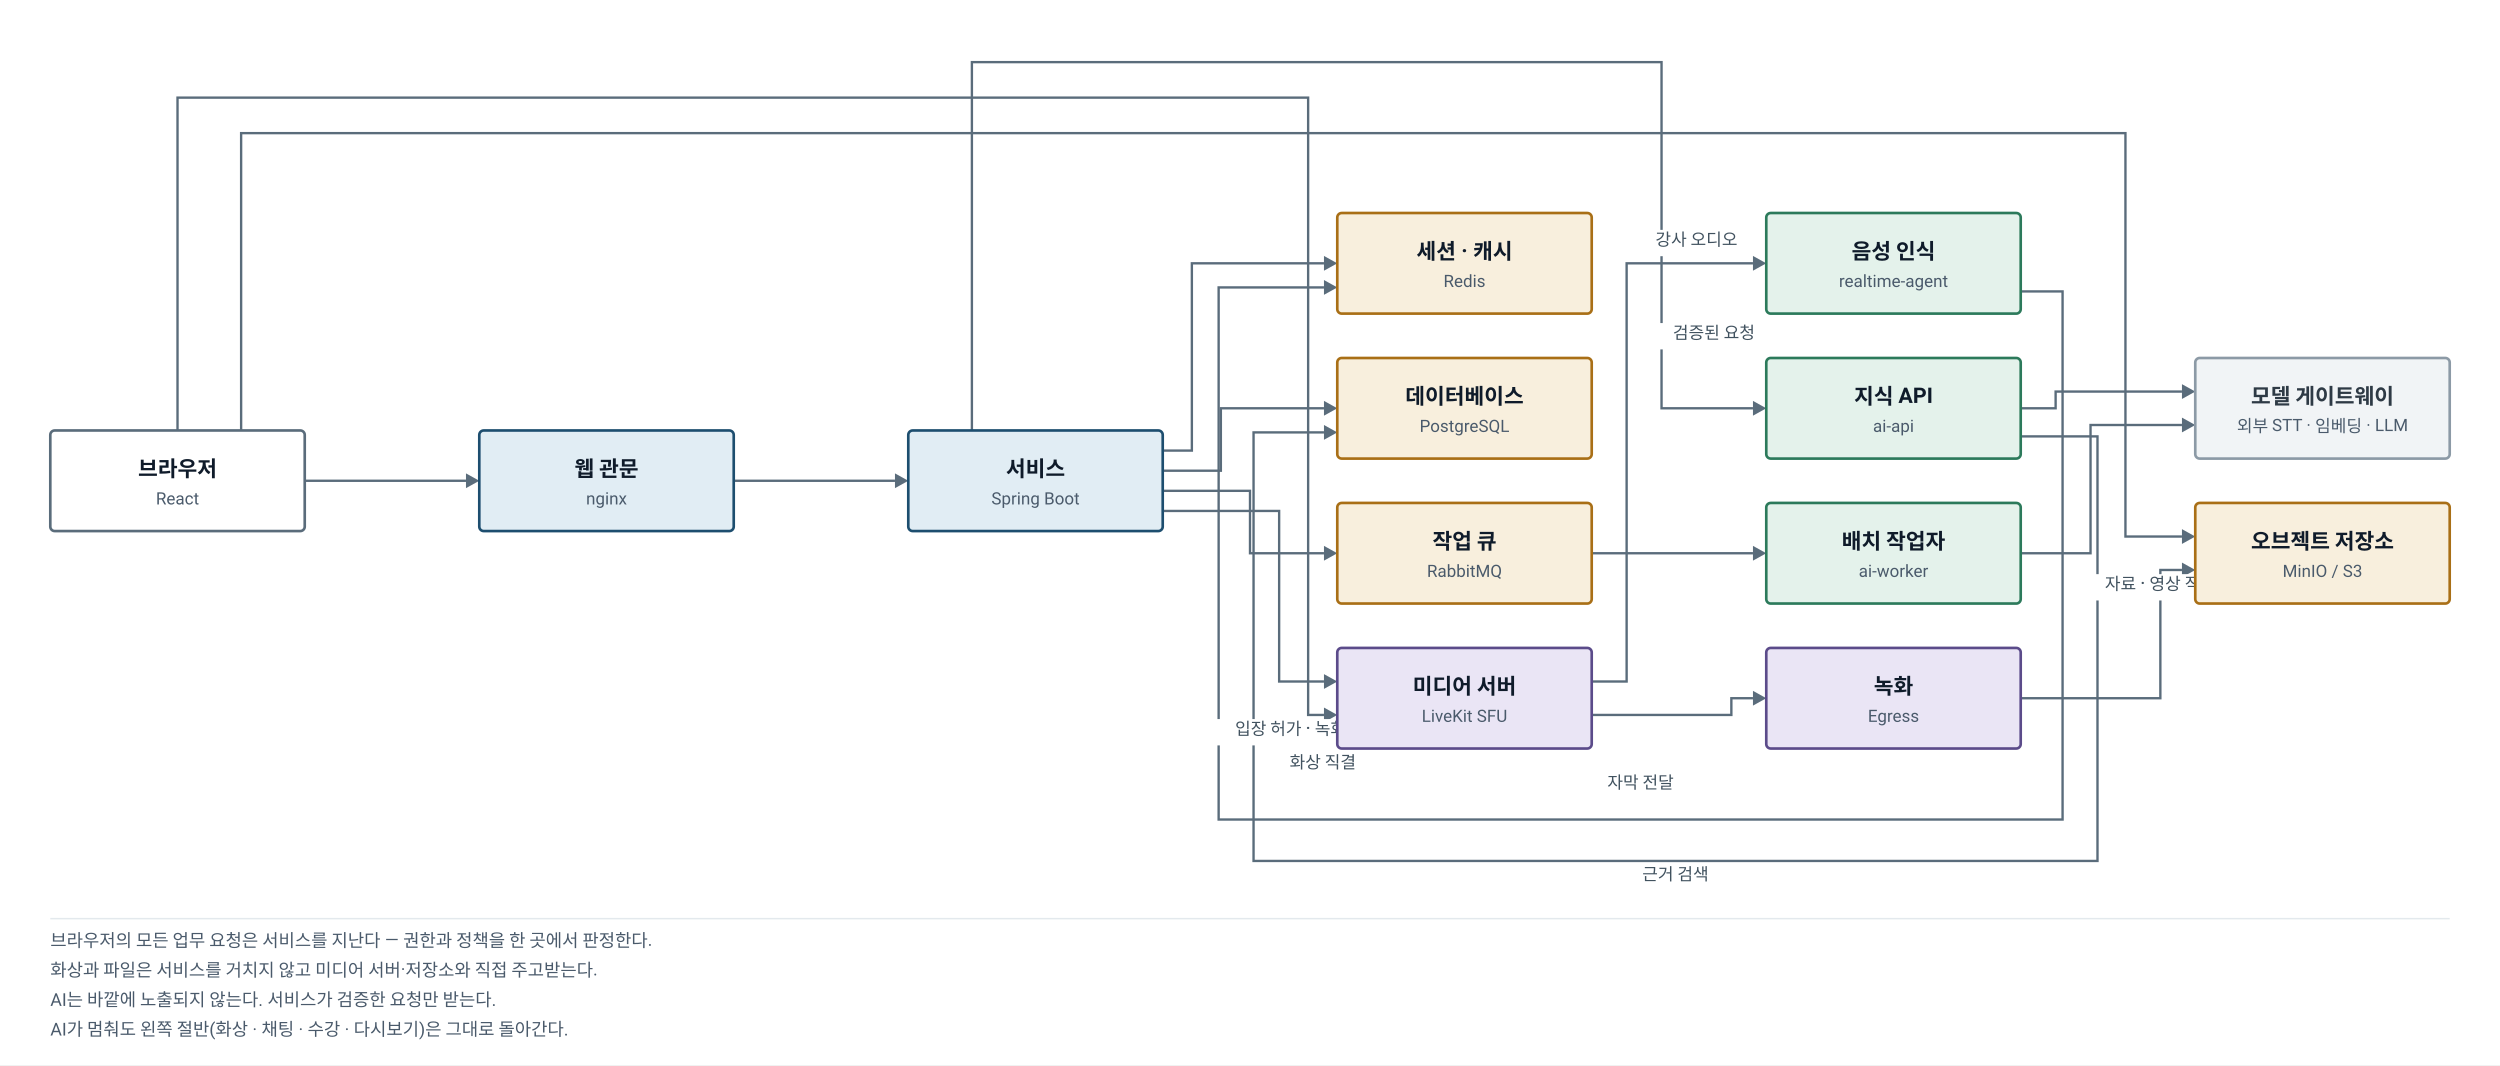
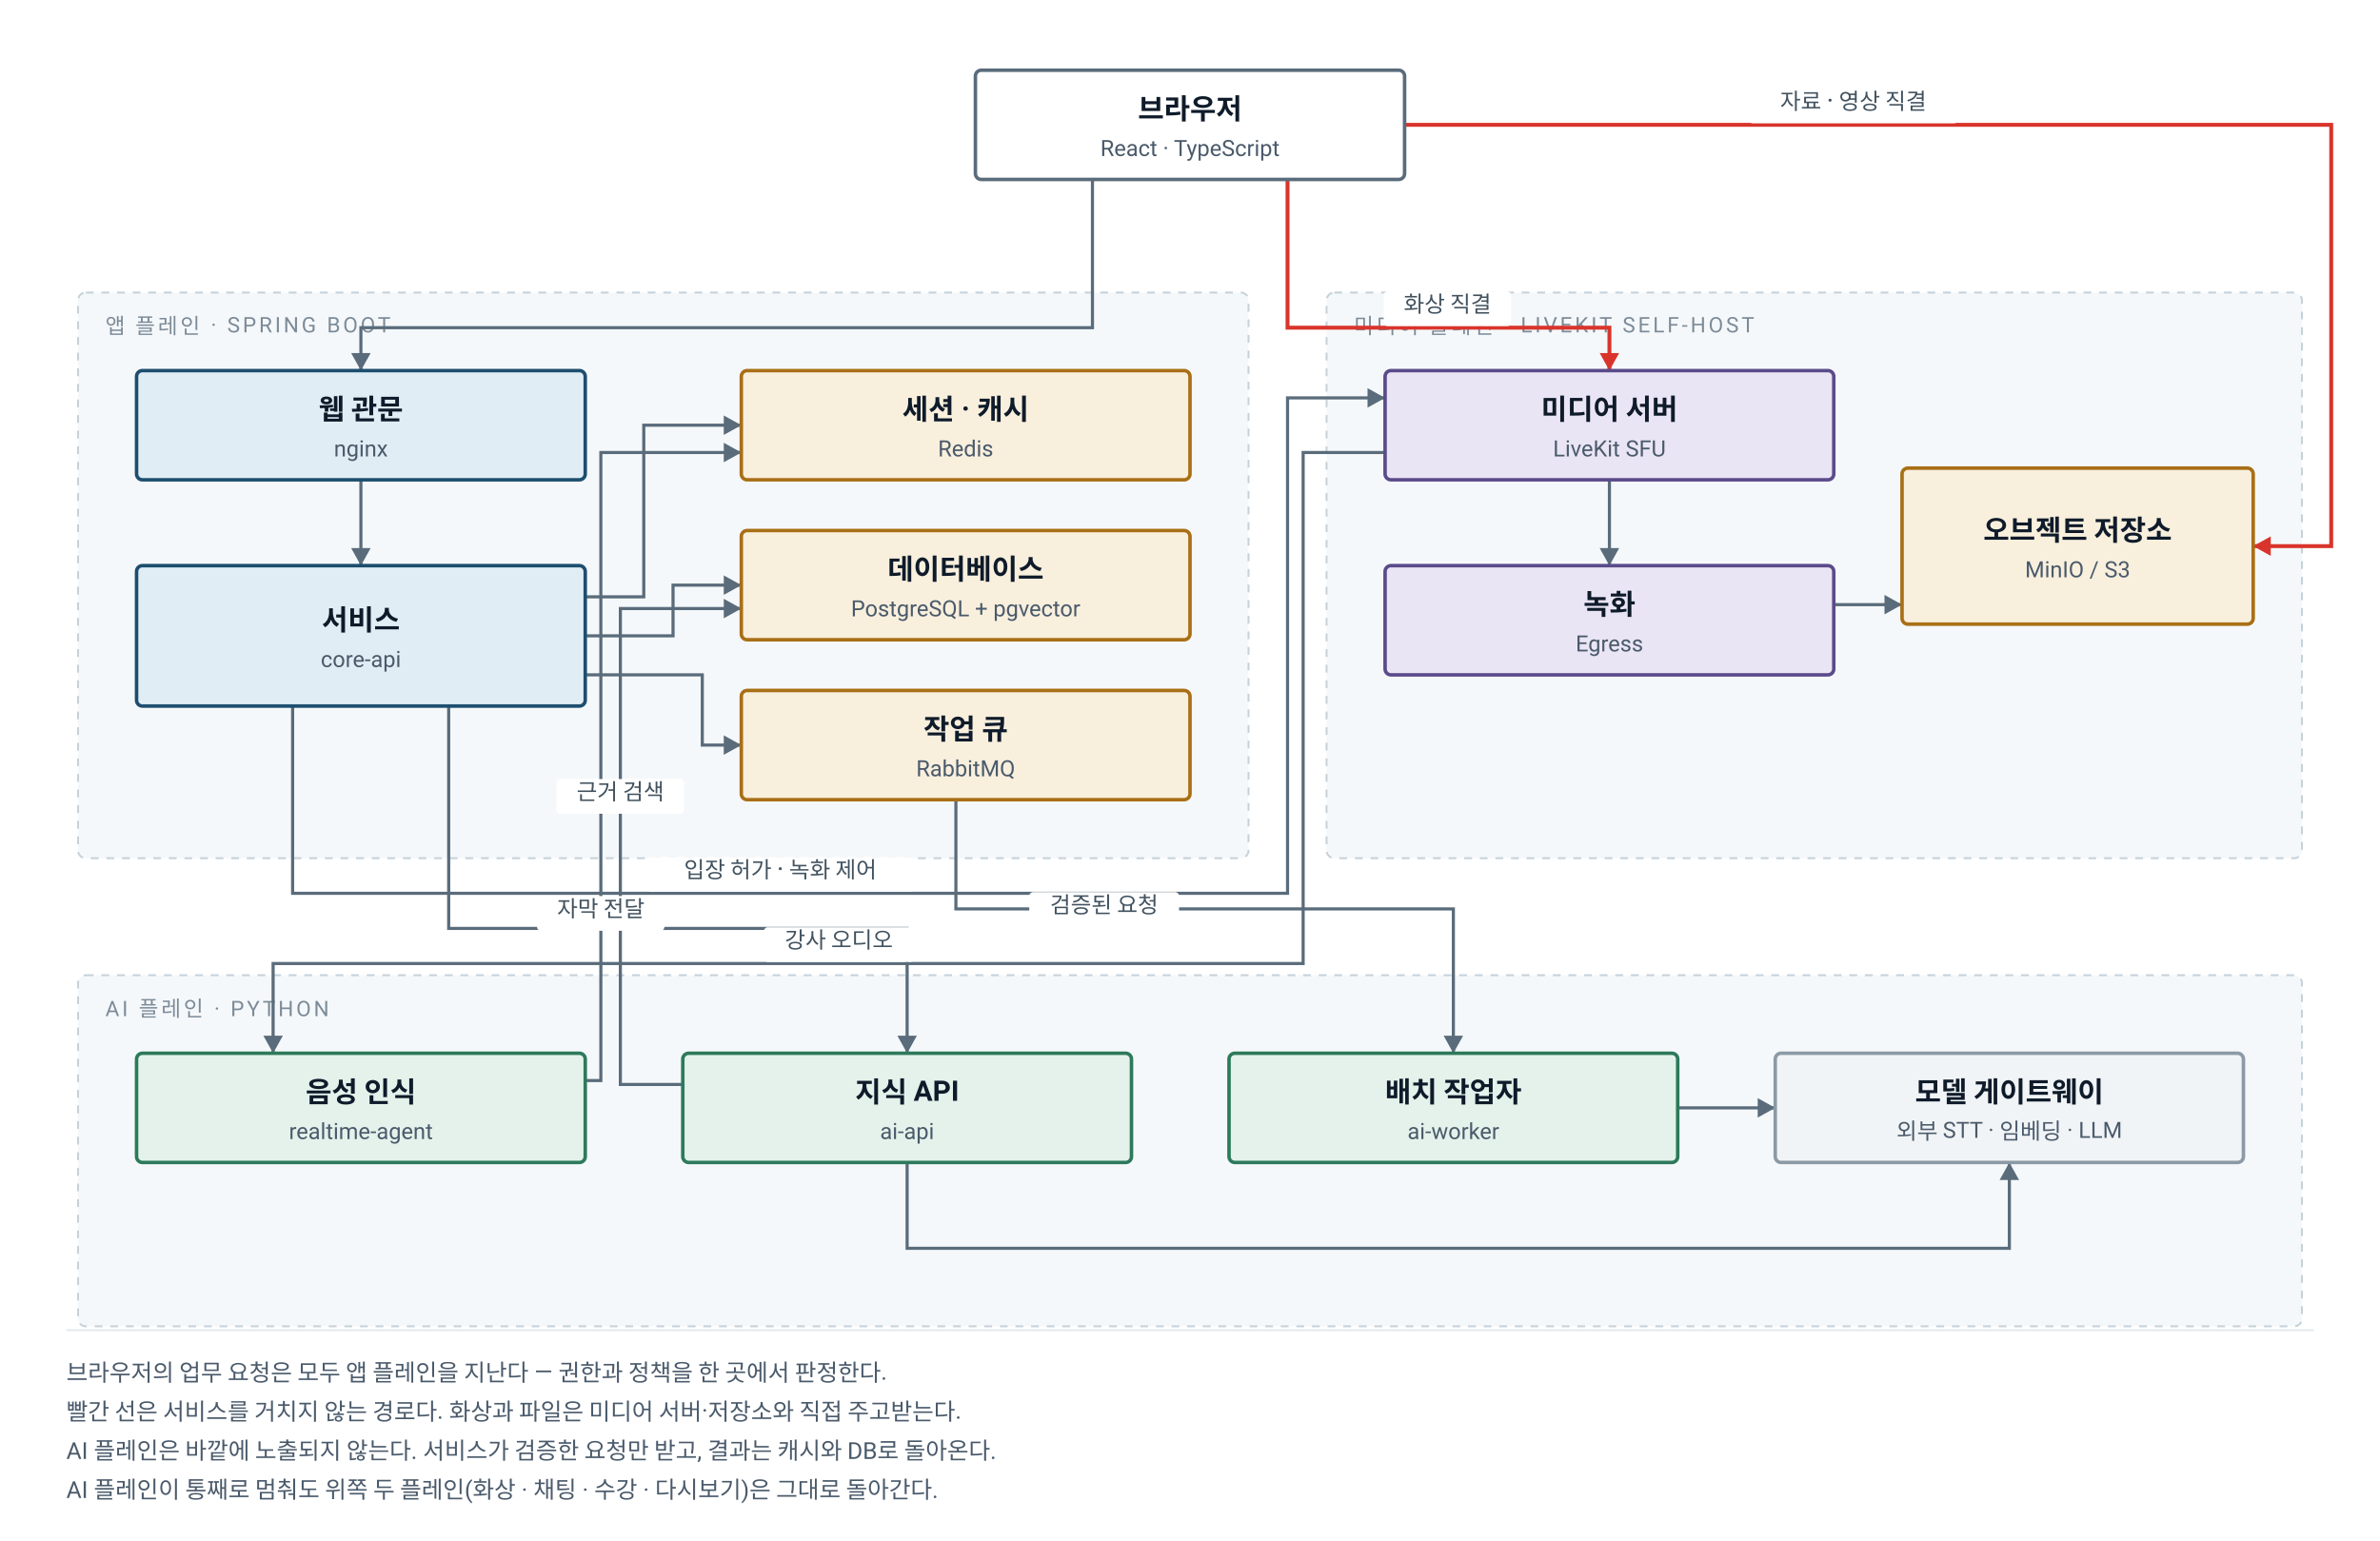
- <svg xmlns="http://www.w3.org/2000/svg" viewBox="0 0 1690 720" width="1690" height="720" role="img">
+ <svg xmlns="http://www.w3.org/2000/svg" viewBox="0 0 1220 790" width="1220" height="790" role="img">
  <style>text{font-family:system-ui,-apple-system,"Segoe UI",Roboto,"Malgun Gothic","Apple SD Gothic Neo","Noto Sans KR",sans-serif}</style>
  <rect width="100%" height="100%" fill="#FFFFFF" />
-   <path d="M206.0,325.0 H315.0" fill="none" stroke="#5A6C7B" stroke-width="1.6" />
-   <path d="M324.0,325.0 l-9,-5 l0,10 z" fill="#5A6C7B" />
-   <path d="M496.0,325.0 H605.0" fill="none" stroke="#5A6C7B" stroke-width="1.6" />
-   <path d="M614.0,325.0 l-9,-5 l0,10 z" fill="#5A6C7B" />
-   <path d="M786.0,304.6 H805.7 V178.0 H895.0" fill="none" stroke="#5A6C7B" stroke-width="1.6" />
-   <path d="M904.0,178.0 l-9,-5 l0,10 z" fill="#5A6C7B" />
-   <path d="M786.0,318.2 H825.3 V276.0 H895.0" fill="none" stroke="#5A6C7B" stroke-width="1.6" />
-   <path d="M904.0,276.0 l-9,-5 l0,10 z" fill="#5A6C7B" />
-   <path d="M786.0,331.8 H845.0 V374.0 H895.0" fill="none" stroke="#5A6C7B" stroke-width="1.6" />
-   <path d="M904.0,374.0 l-9,-5 l0,10 z" fill="#5A6C7B" />
-   <path d="M786.0,345.4 H864.7 V460.7 H895.0" fill="none" stroke="#5A6C7B" stroke-width="1.6" />
-   <path d="M904.0,460.7 l-9,-5 l0,10 z" fill="#5A6C7B" />
-   <path d="M1076.0,460.7 H1099.6 V178.0 H1185.0" fill="none" stroke="#5A6C7B" stroke-width="1.6" />
-   <path d="M1194.0,178.0 l-9,-5 l0,10 z" fill="#5A6C7B" />
-   <path d="M1076.0,483.3 H1170.4 V472.0 H1185.0" fill="none" stroke="#5A6C7B" stroke-width="1.6" />
-   <path d="M1194.0,472.0 l-9,-5 l0,10 z" fill="#5A6C7B" />
-   <path d="M1076.0,374.0 H1185.0" fill="none" stroke="#5A6C7B" stroke-width="1.6" />
-   <path d="M1194.0,374.0 l-9,-5 l0,10 z" fill="#5A6C7B" />
-   <path d="M1366.0,472.0 H1460.4 V385.3 H1475.0" fill="none" stroke="#5A6C7B" stroke-width="1.6" />
-   <path d="M1484.0,385.3 l-9,-5 l0,10 z" fill="#5A6C7B" />
-   <path d="M1366.0,276.0 H1389.6 V264.7 H1475.0" fill="none" stroke="#5A6C7B" stroke-width="1.6" />
-   <path d="M1484.0,264.7 l-9,-5 l0,10 z" fill="#5A6C7B" />
-   <path d="M1366.0,374.0 H1413.2 V287.3 H1475.0" fill="none" stroke="#5A6C7B" stroke-width="1.6" />
-   <path d="M1484.0,287.3 l-9,-5 l0,10 z" fill="#5A6C7B" />
-   <path d="M657.0,291.0 V42.0 H1123.2 V276.0 H1185.0" fill="none" stroke="#5A6C7B" stroke-width="1.6" />
-   <path d="M1194.0,276.0 l-9,-5 l0,10 z" fill="#5A6C7B" />
-   <path d="M120.0,291.0 V66.0 H884.3 V483.3 H895.0" fill="none" stroke="#5A6C7B" stroke-width="1.6" />
-   <path d="M904.0,483.3 l-9,-5 l0,10 z" fill="#5A6C7B" />
-   <path d="M163.0,291.0 V90.0 H1436.8 V362.7 H1475.0" fill="none" stroke="#5A6C7B" stroke-width="1.6" />
-   <path d="M1484.0,362.7 l-9,-5 l0,10 z" fill="#5A6C7B" />
-   <path d="M1366.0,197.0 H1394.3 V554.0 H823.8 V194.3 H895.0" fill="none" stroke="#5A6C7B" stroke-width="1.6" />
-   <path d="M904.0,194.3 l-9,-5 l0,10 z" fill="#5A6C7B" />
-   <path d="M1366.0,295.0 H1417.9 V582.0 H847.4 V292.3 H895.0" fill="none" stroke="#5A6C7B" stroke-width="1.6" />
-   <path d="M904.0,292.3 l-9,-5 l0,10 z" fill="#5A6C7B" />
-   <rect x="816.0" y="486.1" width="136.6" height="17.8" fill="#FFFFFF" rx="2" />
-   <text x="884.3" y="496.7" text-anchor="middle" font-size="11.5" fill="#41525F" font-weight="500">입장 허가 · 녹화 제어</text>
-   <rect x="1108.4" y="155.4" width="76.8" height="17.8" fill="#FFFFFF" rx="2" />
-   <text x="1146.8" y="166.0" text-anchor="middle" font-size="11.5" fill="#41525F" font-weight="500">강사 오디오</text>
-   <rect x="1120.2" y="218.4" width="76.8" height="17.8" fill="#FFFFFF" rx="2" />
-   <text x="1158.6" y="229.0" text-anchor="middle" font-size="11.5" fill="#41525F" font-weight="500">검증된 요청</text>
-   <rect x="861.5" y="508.8" width="65.3" height="17.8" fill="#FFFFFF" rx="2" />
-   <text x="894.2" y="519.3" text-anchor="middle" font-size="11.5" fill="#41525F" font-weight="500">화상 직결</text>
-   <rect x="1406.8" y="388.1" width="107.3" height="17.8" fill="#FFFFFF" rx="2" />
-   <text x="1460.4" y="398.7" text-anchor="middle" font-size="11.5" fill="#41525F" font-weight="500">자료 · 영상 직결</text>
-   <rect x="1076.4" y="522.4" width="65.3" height="17.8" fill="#FFFFFF" rx="2" />
-   <text x="1109.0" y="533.0" text-anchor="middle" font-size="11.5" fill="#41525F" font-weight="500">자막 전달</text>
-   <rect x="1100.0" y="584.4" width="65.3" height="17.8" fill="#FFFFFF" rx="2" />
-   <text x="1132.6" y="595.0" text-anchor="middle" font-size="11.5" fill="#41525F" font-weight="500">근거 검색</text>
-   <rect x="34.0" y="291.0" width="172.0" height="68.0" rx="3" fill="#FFFFFF" stroke="#5A6C7B" stroke-width="1.8" />
-   <text x="120.0" y="322.0" text-anchor="middle" font-size="14.5" font-weight="650" fill="#0F1B2A">브라우저</text>
-   <text x="120.0" y="341.0" text-anchor="middle" font-size="11.5" fill="#4A5A6B">React</text>
-   <rect x="324.0" y="291.0" width="172.0" height="68.0" rx="3" fill="#E1EDF4" stroke="#1D4E6F" stroke-width="1.8" />
-   <text x="410.0" y="322.0" text-anchor="middle" font-size="14.5" font-weight="650" fill="#0F1B2A">웹 관문</text>
-   <text x="410.0" y="341.0" text-anchor="middle" font-size="11.5" fill="#4A5A6B">nginx</text>
-   <rect x="614.0" y="291.0" width="172.0" height="68.0" rx="3" fill="#E1EDF4" stroke="#1D4E6F" stroke-width="1.8" />
-   <text x="700.0" y="322.0" text-anchor="middle" font-size="14.5" font-weight="650" fill="#0F1B2A">서비스</text>
-   <text x="700.0" y="341.0" text-anchor="middle" font-size="11.5" fill="#4A5A6B">Spring Boot</text>
-   <rect x="904.0" y="144.0" width="172.0" height="68.0" rx="3" fill="#F8EFDD" stroke="#A96F16" stroke-width="1.8" />
-   <text x="990.0" y="175.0" text-anchor="middle" font-size="14.5" font-weight="650" fill="#0F1B2A">세션 · 캐시</text>
-   <text x="990.0" y="194.0" text-anchor="middle" font-size="11.5" fill="#4A5A6B">Redis</text>
-   <rect x="904.0" y="242.0" width="172.0" height="68.0" rx="3" fill="#F8EFDD" stroke="#A96F16" stroke-width="1.8" />
-   <text x="990.0" y="273.0" text-anchor="middle" font-size="14.5" font-weight="650" fill="#0F1B2A">데이터베이스</text>
-   <text x="990.0" y="292.0" text-anchor="middle" font-size="11.5" fill="#4A5A6B">PostgreSQL</text>
-   <rect x="904.0" y="340.0" width="172.0" height="68.0" rx="3" fill="#F8EFDD" stroke="#A96F16" stroke-width="1.8" />
-   <text x="990.0" y="371.0" text-anchor="middle" font-size="14.5" font-weight="650" fill="#0F1B2A">작업 큐</text>
-   <text x="990.0" y="390.0" text-anchor="middle" font-size="11.5" fill="#4A5A6B">RabbitMQ</text>
-   <rect x="904.0" y="438.0" width="172.0" height="68.0" rx="3" fill="#EAE5F5" stroke="#5B4B8A" stroke-width="1.8" />
-   <text x="990.0" y="469.0" text-anchor="middle" font-size="14.5" font-weight="650" fill="#0F1B2A">미디어 서버</text>
-   <text x="990.0" y="488.0" text-anchor="middle" font-size="11.5" fill="#4A5A6B">LiveKit SFU</text>
-   <rect x="1194.0" y="144.0" width="172.0" height="68.0" rx="3" fill="#E4F2EB" stroke="#2C7A5B" stroke-width="1.8" />
-   <text x="1280.0" y="175.0" text-anchor="middle" font-size="14.5" font-weight="650" fill="#0F1B2A">음성 인식</text>
-   <text x="1280.0" y="194.0" text-anchor="middle" font-size="11.5" fill="#4A5A6B">realtime-agent</text>
-   <rect x="1194.0" y="242.0" width="172.0" height="68.0" rx="3" fill="#E4F2EB" stroke="#2C7A5B" stroke-width="1.8" />
-   <text x="1280.0" y="273.0" text-anchor="middle" font-size="14.5" font-weight="650" fill="#0F1B2A">지식 API</text>
-   <text x="1280.0" y="292.0" text-anchor="middle" font-size="11.5" fill="#4A5A6B">ai-api</text>
-   <rect x="1194.0" y="340.0" width="172.0" height="68.0" rx="3" fill="#E4F2EB" stroke="#2C7A5B" stroke-width="1.8" />
-   <text x="1280.0" y="371.0" text-anchor="middle" font-size="14.5" font-weight="650" fill="#0F1B2A">배치 작업자</text>
-   <text x="1280.0" y="390.0" text-anchor="middle" font-size="11.5" fill="#4A5A6B">ai-worker</text>
-   <rect x="1194.0" y="438.0" width="172.0" height="68.0" rx="3" fill="#EAE5F5" stroke="#5B4B8A" stroke-width="1.8" />
-   <text x="1280.0" y="469.0" text-anchor="middle" font-size="14.5" font-weight="650" fill="#0F1B2A">녹화</text>
-   <text x="1280.0" y="488.0" text-anchor="middle" font-size="11.5" fill="#4A5A6B">Egress</text>
-   <rect x="1484.0" y="242.0" width="172.0" height="68.0" rx="3" fill="#F1F4F6" stroke="#8C9AA6" stroke-width="1.8" />
-   <text x="1570.0" y="273.0" text-anchor="middle" font-size="14.5" font-weight="650" fill="#2E3A45">모델 게이트웨이</text>
-   <text x="1570.0" y="292.0" text-anchor="middle" font-size="11.5" fill="#4A5A6B">외부 STT · 임베딩 · LLM</text>
-   <rect x="1484.0" y="340.0" width="172.0" height="68.0" rx="3" fill="#F8EFDD" stroke="#A96F16" stroke-width="1.8" />
-   <text x="1570.0" y="371.0" text-anchor="middle" font-size="14.5" font-weight="650" fill="#0F1B2A">오브젝트 저장소</text>
-   <text x="1570.0" y="390.0" text-anchor="middle" font-size="11.5" fill="#4A5A6B">MinIO / S3</text>
-   <line x1="34" y1="621.0" x2="1656.0" y2="621.0" stroke="#E3E9ED" />
-   <text x="34" y="640.0" font-size="12" fill="#4A5A6B">브라우저의 모든 업무 요청은 서비스를 지난다 — 권한과 정책을 한 곳에서 판정한다.</text>
-   <text x="34" y="660.0" font-size="12" fill="#4A5A6B">화상과 파일은 서비스를 거치지 않고 미디어 서버·저장소와 직접 주고받는다.</text>
-   <text x="34" y="680.0" font-size="12" fill="#4A5A6B">AI는 바깥에 노출되지 않는다. 서비스가 검증한 요청만 받는다.</text>
-   <text x="34" y="700.0" font-size="12" fill="#4A5A6B">AI가 멈춰도 왼쪽 절반(화상 · 채팅 · 수강 · 다시보기)은 그대로 돌아간다.</text>
+   <rect x="40" y="150" width="600" height="290" rx="4" fill="#F5F8FA" stroke="#C6D2DB" stroke-width="1" stroke-dasharray="4 4" />
+   <text x="54" y="171" font-size="11" fill="#7C8B99" letter-spacing="1.4">앱 플레인 · SPRING BOOT</text>
+   <rect x="680" y="150" width="500" height="290" rx="4" fill="#F5F8FA" stroke="#C6D2DB" stroke-width="1" stroke-dasharray="4 4" />
+   <text x="694" y="171" font-size="11" fill="#7C8B99" letter-spacing="1.4">미디어 플레인 · LIVEKIT SELF-HOST</text>
+   <rect x="40" y="500" width="1140" height="180" rx="4" fill="#F5F8FA" stroke="#C6D2DB" stroke-width="1" stroke-dasharray="4 4" />
+   <text x="54" y="521" font-size="11" fill="#7C8B99" letter-spacing="1.4">AI 플레인 · PYTHON</text>
+   <path d="M560,92 V168 H185 V190" fill="none" stroke="#5A6C7B" stroke-width="1.6" />
+   <path d="M185,190 l-5,-9 l10,0 z" fill="#5A6C7B" />
+   <path d="M660,92 V168 H825 V190" fill="none" stroke="#D9342B" stroke-width="2" />
+   <path d="M825,190 l-5,-9 l10,0 z" fill="#D9342B" />
+   <path d="M720,64 H1195 V280 H1155" fill="none" stroke="#D9342B" stroke-width="2" />
+   <path d="M1155,280 l9,-5 l0,10 z" fill="#D9342B" />
+   <path d="M185,246 V290" fill="none" stroke="#5A6C7B" stroke-width="1.6" />
+   <path d="M185,290 l-5,-9 l10,0 z" fill="#5A6C7B" />
+   <path d="M300,306 H330 V218 H380" fill="none" stroke="#5A6C7B" stroke-width="1.6" />
+   <path d="M380,218 l-9,-5 l0,10 z" fill="#5A6C7B" />
+   <path d="M300,326 H345 V300 H380" fill="none" stroke="#5A6C7B" stroke-width="1.6" />
+   <path d="M380,300 l-9,-5 l0,10 z" fill="#5A6C7B" />
+   <path d="M300,346 H360 V382 H380" fill="none" stroke="#5A6C7B" stroke-width="1.6" />
+   <path d="M380,382 l-9,-5 l0,10 z" fill="#5A6C7B" />
+   <path d="M150,362 V458 H660 V204 H710" fill="none" stroke="#5A6C7B" stroke-width="1.6" />
+   <path d="M710,204 l-9,-5 l0,10 z" fill="#5A6C7B" />
+   <path d="M230,362 V476 H465 V540" fill="none" stroke="#5A6C7B" stroke-width="1.6" />
+   <path d="M465,540 l-5,-9 l10,0 z" fill="#5A6C7B" />
+   <path d="M710,232 H668 V494 H140 V540" fill="none" stroke="#5A6C7B" stroke-width="1.6" />
+   <path d="M140,540 l-5,-9 l10,0 z" fill="#5A6C7B" />
+   <path d="M825,246 V290" fill="none" stroke="#5A6C7B" stroke-width="1.6" />
+   <path d="M825,290 l-5,-9 l10,0 z" fill="#5A6C7B" />
+   <path d="M940,310 H975" fill="none" stroke="#5A6C7B" stroke-width="1.6" />
+   <path d="M975,310 l-9,-5 l0,10 z" fill="#5A6C7B" />
+   <path d="M490,410 V466 H745 V540" fill="none" stroke="#5A6C7B" stroke-width="1.6" />
+   <path d="M745,540 l-5,-9 l10,0 z" fill="#5A6C7B" />
+   <path d="M465,596 V640 H1030 V596" fill="none" stroke="#5A6C7B" stroke-width="1.6" />
+   <path d="M1030,596 l-5,9 l10,0 z" fill="#5A6C7B" />
+   <path d="M860,568 H910" fill="none" stroke="#5A6C7B" stroke-width="1.6" />
+   <path d="M910,568 l-9,-5 l0,10 z" fill="#5A6C7B" />
+   <path d="M350,556 H318 V312 H380" fill="none" stroke="#5A6C7B" stroke-width="1.6" />
+   <path d="M380,312 l-9,-5 l0,10 z" fill="#5A6C7B" />
+   <path d="M300,554 H308 V232 H380" fill="none" stroke="#5A6C7B" stroke-width="1.6" />
+   <path d="M380,232 l-9,-5 l0,10 z" fill="#5A6C7B" />
+   <rect x="709.3" y="149.4" width="65.3" height="17.8" fill="#FFFFFF" rx="2" />
+   <text x="742" y="160" text-anchor="middle" font-size="11.5" fill="#41525F" font-weight="500">화상 직결</text>
+   <rect x="896.4" y="45.4" width="107.3" height="17.8" fill="#FFFFFF" rx="2" />
+   <text x="950" y="56" text-anchor="middle" font-size="11.5" fill="#41525F" font-weight="500">자료 · 영상 직결</text>
+   <rect x="331.7" y="439.4" width="136.6" height="17.8" fill="#FFFFFF" rx="2" />
+   <text x="400" y="450" text-anchor="middle" font-size="11.5" fill="#41525F" font-weight="500">입장 허가 · 녹화 제어</text>
+   <rect x="527.6" y="457.4" width="76.8" height="17.8" fill="#FFFFFF" rx="2" />
+   <text x="566" y="468" text-anchor="middle" font-size="11.5" fill="#41525F" font-weight="500">검증된 요청</text>
+   <rect x="391.6" y="475.4" width="76.8" height="17.8" fill="#FFFFFF" rx="2" />
+   <text x="430" y="486" text-anchor="middle" font-size="11.5" fill="#41525F" font-weight="500">강사 오디오</text>
+   <rect x="285.3" y="399.4" width="65.3" height="17.8" fill="#FFFFFF" rx="2" />
+   <text x="318" y="410" text-anchor="middle" font-size="11.5" fill="#41525F" font-weight="500">근거 검색</text>
+   <rect x="275.3" y="459.4" width="65.3" height="17.8" fill="#FFFFFF" rx="2" />
+   <text x="308" y="470" text-anchor="middle" font-size="11.5" fill="#41525F" font-weight="500">자막 전달</text>
+   <rect x="500" y="36" width="220" height="56" rx="3" fill="#FFFFFF" stroke="#5A6C7B" stroke-width="1.8" />
+   <text x="610.0" y="61.0" text-anchor="middle" font-size="14.5" font-weight="650" fill="#0F1B2A">브라우저</text>
+   <text x="610.0" y="80.0" text-anchor="middle" font-size="11.5" fill="#4A5A6B">React · TypeScript</text>
+   <rect x="70" y="190" width="230" height="56" rx="3" fill="#E1EDF4" stroke="#1D4E6F" stroke-width="1.8" />
+   <text x="185.0" y="215.0" text-anchor="middle" font-size="14.5" font-weight="650" fill="#0F1B2A">웹 관문</text>
+   <text x="185.0" y="234.0" text-anchor="middle" font-size="11.5" fill="#4A5A6B">nginx</text>
+   <rect x="70" y="290" width="230" height="72" rx="3" fill="#E1EDF4" stroke="#1D4E6F" stroke-width="1.8" />
+   <text x="185.0" y="323.0" text-anchor="middle" font-size="14.5" font-weight="650" fill="#0F1B2A">서비스</text>
+   <text x="185.0" y="342.0" text-anchor="middle" font-size="11.5" fill="#4A5A6B">core-api</text>
+   <rect x="380" y="190" width="230" height="56" rx="3" fill="#F8EFDD" stroke="#A96F16" stroke-width="1.8" />
+   <text x="495.0" y="215.0" text-anchor="middle" font-size="14.5" font-weight="650" fill="#0F1B2A">세션 · 캐시</text>
+   <text x="495.0" y="234.0" text-anchor="middle" font-size="11.5" fill="#4A5A6B">Redis</text>
+   <rect x="380" y="272" width="230" height="56" rx="3" fill="#F8EFDD" stroke="#A96F16" stroke-width="1.8" />
+   <text x="495.0" y="297.0" text-anchor="middle" font-size="14.5" font-weight="650" fill="#0F1B2A">데이터베이스</text>
+   <text x="495.0" y="316.0" text-anchor="middle" font-size="11.5" fill="#4A5A6B">PostgreSQL + pgvector</text>
+   <rect x="380" y="354" width="230" height="56" rx="3" fill="#F8EFDD" stroke="#A96F16" stroke-width="1.8" />
+   <text x="495.0" y="379.0" text-anchor="middle" font-size="14.5" font-weight="650" fill="#0F1B2A">작업 큐</text>
+   <text x="495.0" y="398.0" text-anchor="middle" font-size="11.5" fill="#4A5A6B">RabbitMQ</text>
+   <rect x="710" y="190" width="230" height="56" rx="3" fill="#EAE5F5" stroke="#5B4B8A" stroke-width="1.8" />
+   <text x="825.0" y="215.0" text-anchor="middle" font-size="14.5" font-weight="650" fill="#0F1B2A">미디어 서버</text>
+   <text x="825.0" y="234.0" text-anchor="middle" font-size="11.5" fill="#4A5A6B">LiveKit SFU</text>
+   <rect x="710" y="290" width="230" height="56" rx="3" fill="#EAE5F5" stroke="#5B4B8A" stroke-width="1.8" />
+   <text x="825.0" y="315.0" text-anchor="middle" font-size="14.5" font-weight="650" fill="#0F1B2A">녹화</text>
+   <text x="825.0" y="334.0" text-anchor="middle" font-size="11.5" fill="#4A5A6B">Egress</text>
+   <rect x="975" y="240" width="180" height="80" rx="3" fill="#F8EFDD" stroke="#A96F16" stroke-width="1.8" />
+   <text x="1065.0" y="277.0" text-anchor="middle" font-size="14.5" font-weight="650" fill="#0F1B2A">오브젝트 저장소</text>
+   <text x="1065.0" y="296.0" text-anchor="middle" font-size="11.5" fill="#4A5A6B">MinIO / S3</text>
+   <rect x="70" y="540" width="230" height="56" rx="3" fill="#E4F2EB" stroke="#2C7A5B" stroke-width="1.8" />
+   <text x="185.0" y="565.0" text-anchor="middle" font-size="14.5" font-weight="650" fill="#0F1B2A">음성 인식</text>
+   <text x="185.0" y="584.0" text-anchor="middle" font-size="11.5" fill="#4A5A6B">realtime-agent</text>
+   <rect x="350" y="540" width="230" height="56" rx="3" fill="#E4F2EB" stroke="#2C7A5B" stroke-width="1.8" />
+   <text x="465.0" y="565.0" text-anchor="middle" font-size="14.5" font-weight="650" fill="#0F1B2A">지식 API</text>
+   <text x="465.0" y="584.0" text-anchor="middle" font-size="11.5" fill="#4A5A6B">ai-api</text>
+   <rect x="630" y="540" width="230" height="56" rx="3" fill="#E4F2EB" stroke="#2C7A5B" stroke-width="1.8" />
+   <text x="745.0" y="565.0" text-anchor="middle" font-size="14.5" font-weight="650" fill="#0F1B2A">배치 작업자</text>
+   <text x="745.0" y="584.0" text-anchor="middle" font-size="11.5" fill="#4A5A6B">ai-worker</text>
+   <rect x="910" y="540" width="240" height="56" rx="3" fill="#F1F4F6" stroke="#8C9AA6" stroke-width="1.8" />
+   <text x="1030.0" y="565.0" text-anchor="middle" font-size="14.5" font-weight="650" fill="#0F1B2A">모델 게이트웨이</text>
+   <text x="1030.0" y="584.0" text-anchor="middle" font-size="11.5" fill="#4A5A6B">외부 STT · 임베딩 · LLM</text>
+   <line x1="34" y1="682" x2="1186" y2="682" stroke="#E3E9ED" />
+   <text x="34" y="708" font-size="12" fill="#4A5A6B">브라우저의 업무 요청은 모두 앱 플레인을 지난다 — 권한과 정책을 한 곳에서 판정한다.</text>
+   <text x="34" y="728" font-size="12" fill="#4A5A6B">빨간 선은 서비스를 거치지 않는 경로다. 화상과 파일은 미디어 서버·저장소와 직접 주고받는다.</text>
+   <text x="34" y="748" font-size="12" fill="#4A5A6B">AI 플레인은 바깥에 노출되지 않는다. 서비스가 검증한 요청만 받고, 결과는 캐시와 DB로 돌아온다.</text>
+   <text x="34" y="768" font-size="12" fill="#4A5A6B">AI 플레인이 통째로 멈춰도 위쪽 두 플레인(화상 · 채팅 · 수강 · 다시보기)은 그대로 돌아간다.</text>
</svg>
